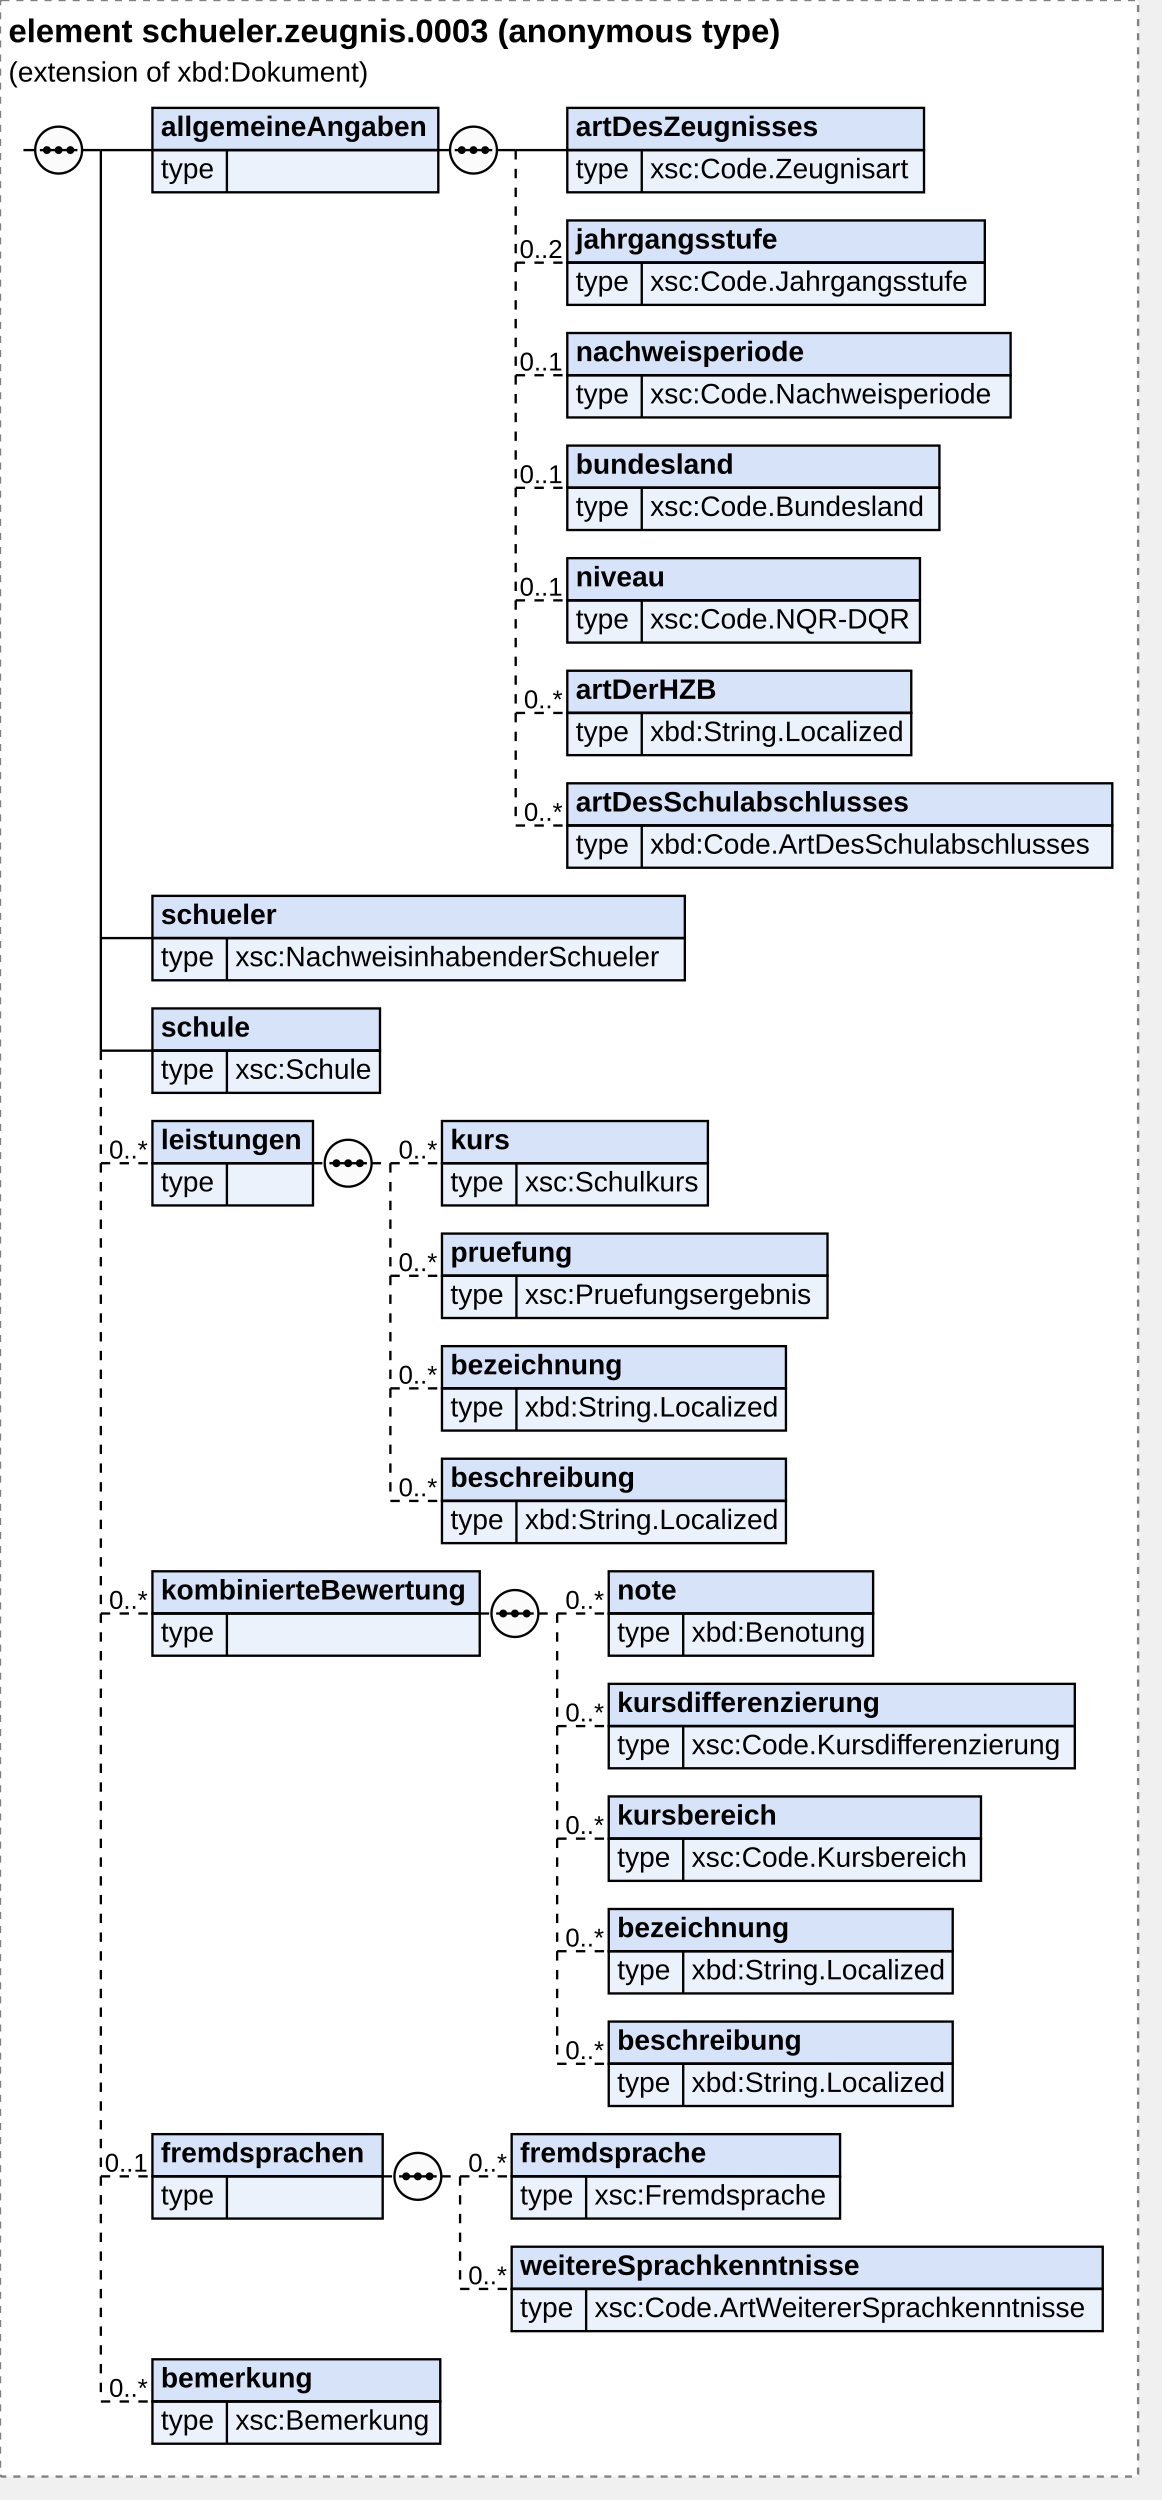
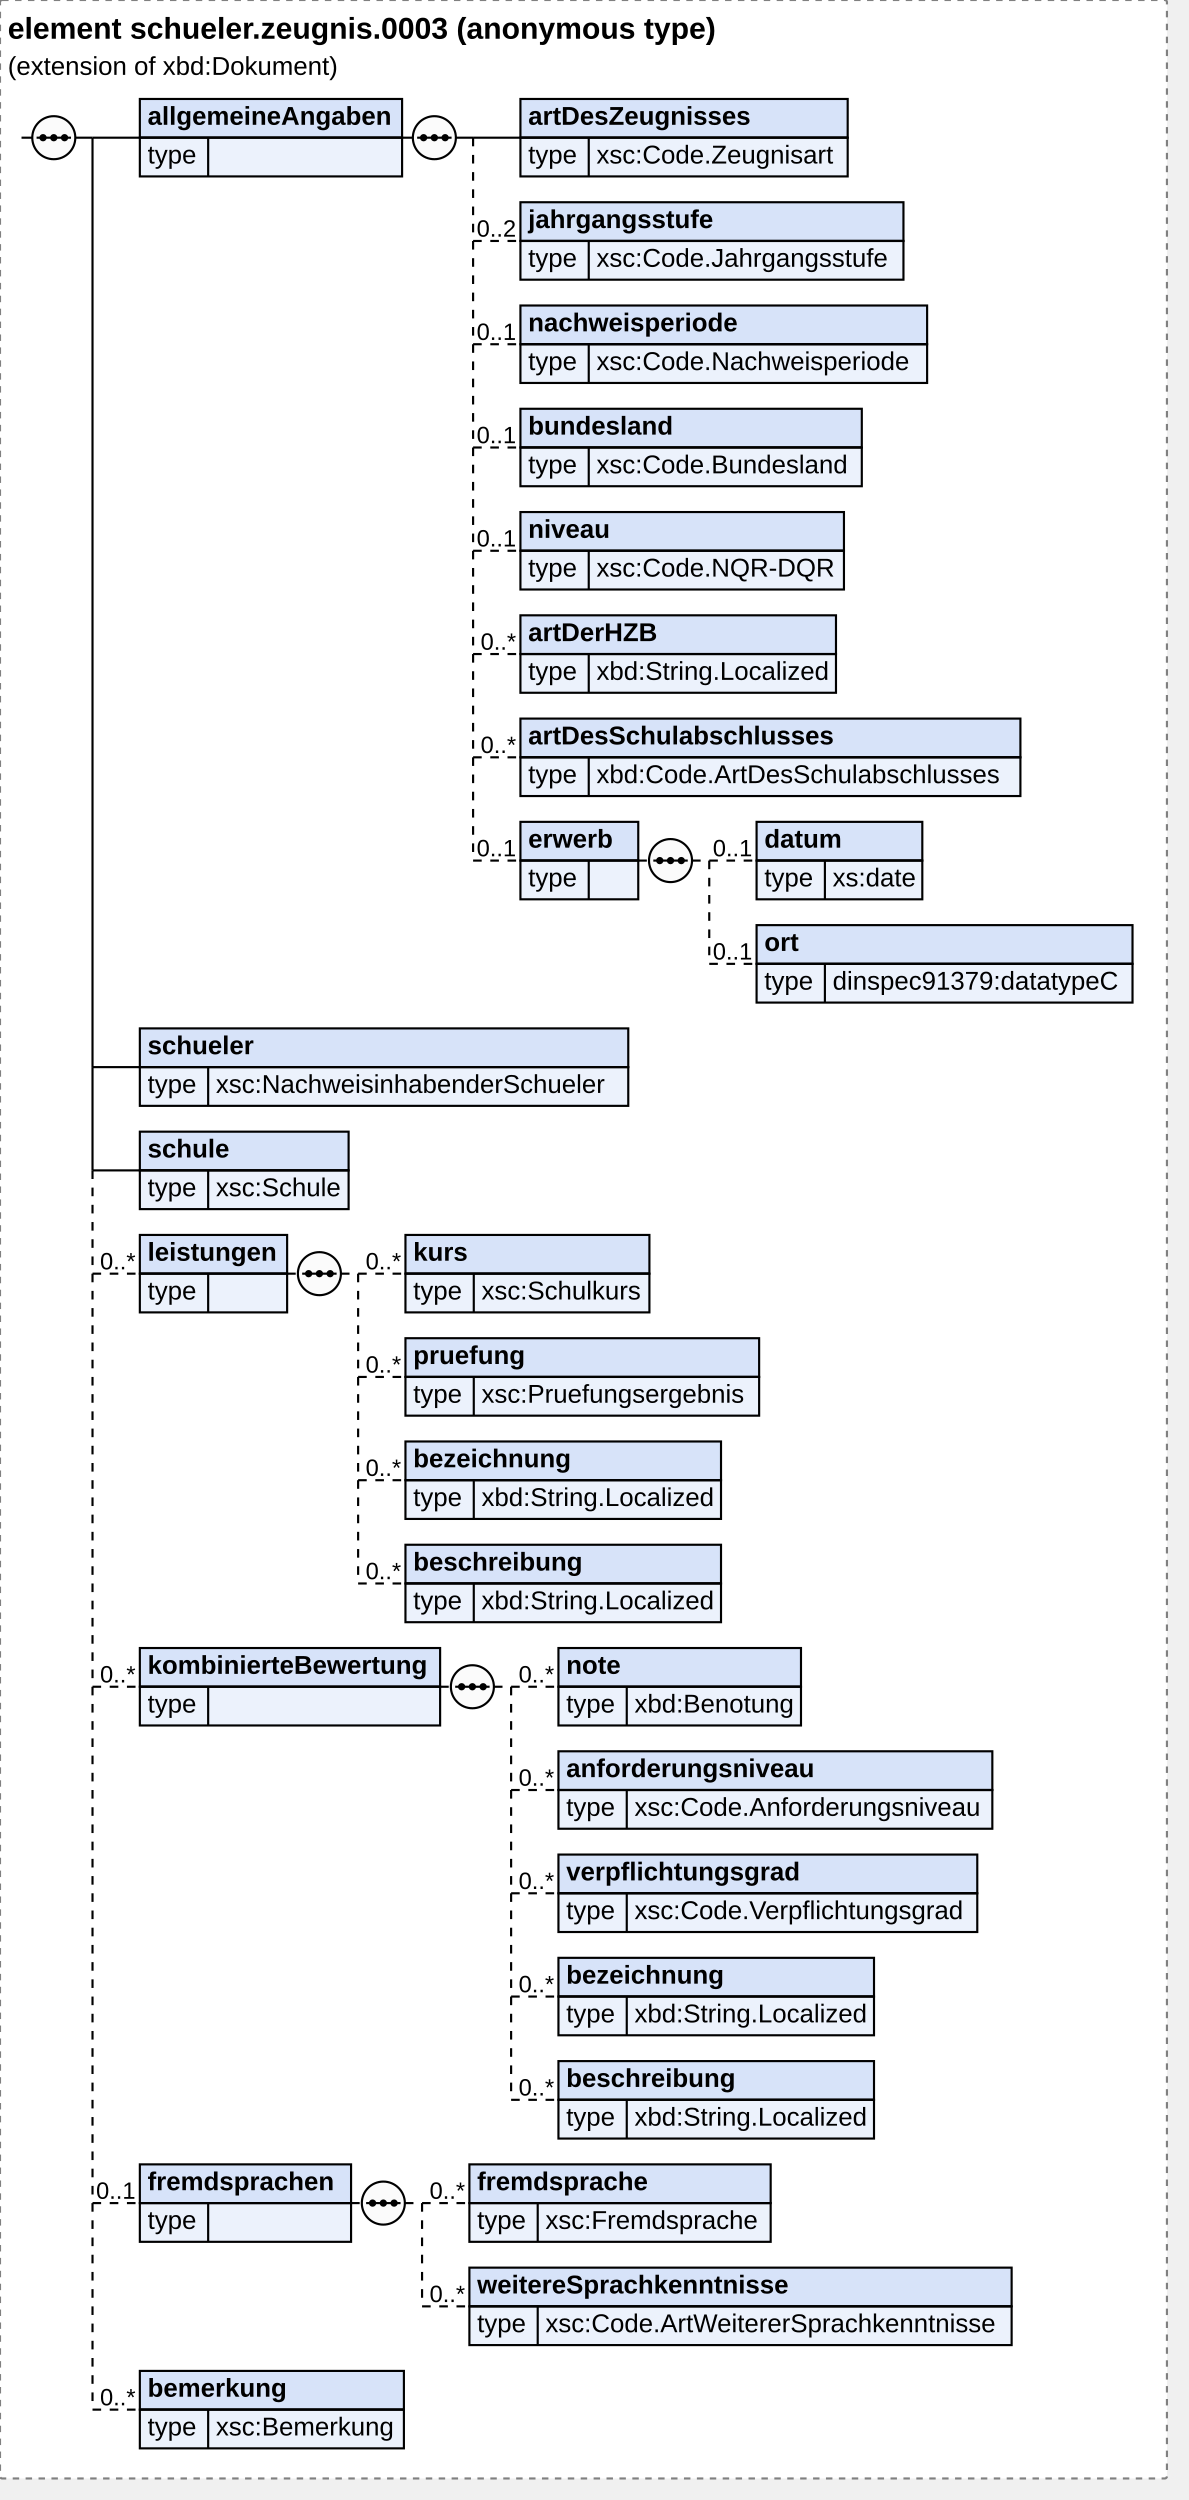
- <svg xmlns="http://www.w3.org/2000/svg" width="495.284" height="1066">
+ <svg xmlns="http://www.w3.org/2000/svg" width="552.394" height="1162">
  <defs>
    <style type="text/css">
                        text {
                            font-family: 'Arial';
                            fill: black;
                        }
                        text.at {
                            font-family: 'Arial';
                            fill: rgb(242, 152, 0);
                        }
                        line {
                            stroke: black;
                        }
                        line.type-structure {
                            stroke: black;
                        }
                        line.type-structure-optional {
                            stroke: black;
                            stroke-dasharray: 4, 4;
                        }
                        rect.attribute-upper {
                            stroke: black;
                            fill: rgb(255, 239, 211);
                        }
                        rect.element-upper {
                            stroke: black;
                            fill: rgb(215, 227, 249);
                        }
                        rect.element-lower {
                            stroke: black;
                            fill: rgb(236, 242, 252);
                        }
                        a text {
                            fill: black;
                        } 
                    </style>
  </defs>
-   <rect width="485.284" height="1056" stroke-dasharray="3,3" rx="1" ry="1" style="stroke: grey;fill: white;" />
+   <rect width="542.394" height="1152" stroke-dasharray="3,3" rx="1" ry="1" style="stroke: grey;fill: white;" />
  <text font-size="14" x="3.6" y="18" font-weight="bold">element schueler.zeugnis.0003 (anonymous type)</text>
  <text font-size="12" x="3.6" y="34.8"> (extension of xbd:Dokument)</text>
  <g transform="translate(10,46)">
    <g transform="translate(55,0)">
      <rect width="121.894" height="18" class="element-upper" />
      <rect width="121.894" height="18" y="18" class="element-lower" />
      <text font-size="12" x="3.6" y="12" font-weight="bold">allgemeineAngaben</text>
      <line x1="0" y1="18" x2="121.894" y2="18" />
      <text font-size="12" fill="grey" x="3.6" y="30">type</text>
      <line x1="31.753" y1="18" x2="31.753" y2="36" />
      <g transform="translate(121.8937,0)">
        <g transform="translate(55,0)">
          <rect width="152.109" height="18" class="element-upper" />
          <rect width="152.109" height="18" y="18" class="element-lower" />
          <text font-size="12" x="3.6" y="12" font-weight="bold">artDesZeugnisses</text>
          <line x1="0" y1="18" x2="152.109" y2="18" />
          <text font-size="12" fill="grey" x="3.6" y="30">type</text>
          <line x1="31.753" y1="18" x2="31.753" y2="36" />
          <text font-size="12" x="35.353" y="30">xsc:Code.Zeugnisart</text>
          <g transform="translate(152.1094,0)" />
        </g>
        <line x1="33" y1="18" x2="55" y2="18" class="type-structure-required" />
        <text font-size="11" fill="black" x="53" y="16" text-anchor="end" />
        <line x1="33" y1="18" x2="33" y2="18" class="type-structure-required" />
        <g transform="translate(55,48)">
          <rect width="178.031" height="18" class="element-upper" />
          <rect width="178.031" height="18" y="18" class="element-lower" />
          <text font-size="12" x="3.6" y="12" font-weight="bold">jahrgangsstufe</text>
          <line x1="0" y1="18" x2="178.031" y2="18" />
          <text font-size="12" fill="grey" x="3.6" y="30">type</text>
          <line x1="31.753" y1="18" x2="31.753" y2="36" />
          <text font-size="12" x="35.353" y="30">xsc:Code.Jahrgangsstufe</text>
          <g transform="translate(178.0312,0)" />
        </g>
        <line x1="33" y1="66" x2="55" y2="66" class="type-structure-optional" />
        <text font-size="11" fill="black" x="53" y="64" text-anchor="end">0..2</text>
        <line x1="33" y1="18" x2="33" y2="66" class="type-structure-optional" />
        <g transform="translate(55,96)">
          <rect width="189.031" height="18" class="element-upper" />
          <rect width="189.031" height="18" y="18" class="element-lower" />
          <text font-size="12" x="3.6" y="12" font-weight="bold">nachweisperiode</text>
          <line x1="0" y1="18" x2="189.031" y2="18" />
          <text font-size="12" fill="grey" x="3.6" y="30">type</text>
          <line x1="31.753" y1="18" x2="31.753" y2="36" />
          <text font-size="12" x="35.353" y="30">xsc:Code.Nachweisperiode</text>
          <g transform="translate(189.0312,0)" />
        </g>
        <line x1="33" y1="114" x2="55" y2="114" class="type-structure-optional" />
        <text font-size="11" fill="black" x="53" y="112" text-anchor="end">0..1</text>
        <line x1="33" y1="66" x2="33" y2="114" class="type-structure-optional" />
        <g transform="translate(55,144)">
          <rect width="158.672" height="18" class="element-upper" />
          <rect width="158.672" height="18" y="18" class="element-lower" />
          <text font-size="12" x="3.6" y="12" font-weight="bold">bundesland</text>
          <line x1="0" y1="18" x2="158.672" y2="18" />
          <text font-size="12" fill="grey" x="3.6" y="30">type</text>
          <line x1="31.753" y1="18" x2="31.753" y2="36" />
          <text font-size="12" x="35.353" y="30">xsc:Code.Bundesland</text>
          <g transform="translate(158.6719,0)" />
        </g>
        <line x1="33" y1="162" x2="55" y2="162" class="type-structure-optional" />
        <text font-size="11" fill="black" x="53" y="160" text-anchor="end">0..1</text>
        <line x1="33" y1="114" x2="33" y2="162" class="type-structure-optional" />
        <g transform="translate(55,192)">
          <rect width="150.375" height="18" class="element-upper" />
          <rect width="150.375" height="18" y="18" class="element-lower" />
          <text font-size="12" x="3.6" y="12" font-weight="bold">niveau</text>
          <line x1="0" y1="18" x2="150.375" y2="18" />
          <text font-size="12" fill="grey" x="3.6" y="30">type</text>
          <line x1="31.753" y1="18" x2="31.753" y2="36" />
          <text font-size="12" x="35.353" y="30">xsc:Code.NQR-DQR</text>
          <g transform="translate(150.375,0)" />
        </g>
        <line x1="33" y1="210" x2="55" y2="210" class="type-structure-optional" />
        <text font-size="11" fill="black" x="53" y="208" text-anchor="end">0..1</text>
        <line x1="33" y1="162" x2="33" y2="210" class="type-structure-optional" />
        <g transform="translate(55,240)">
          <rect width="146.672" height="18" class="element-upper" />
          <rect width="146.672" height="18" y="18" class="element-lower" />
          <text font-size="12" x="3.6" y="12" font-weight="bold">artDerHZB</text>
          <line x1="0" y1="18" x2="146.672" y2="18" />
          <text font-size="12" fill="grey" x="3.6" y="30">type</text>
          <line x1="31.753" y1="18" x2="31.753" y2="36" />
          <text font-size="12" x="35.353" y="30">xbd:String.Localized</text>
          <g transform="translate(146.6719,0)" />
        </g>
        <line x1="33" y1="258" x2="55" y2="258" class="type-structure-optional" />
        <text font-size="11" fill="black" x="53" y="256" text-anchor="end">0..*</text>
        <line x1="33" y1="210" x2="33" y2="258" class="type-structure-optional" />
        <g transform="translate(55,288)">
          <rect width="232.391" height="18" class="element-upper" />
          <rect width="232.391" height="18" y="18" class="element-lower" />
          <text font-size="12" x="3.6" y="12" font-weight="bold">artDesSchulabschlusses</text>
          <line x1="0" y1="18" x2="232.391" y2="18" />
          <text font-size="12" fill="grey" x="3.6" y="30">type</text>
          <line x1="31.753" y1="18" x2="31.753" y2="36" />
          <text font-size="12" x="35.353" y="30">xbd:Code.ArtDesSchulabschlusses</text>
          <g transform="translate(232.3906,0)" />
        </g>
        <line x1="33" y1="306" x2="55" y2="306" class="type-structure-optional" />
        <text font-size="11" fill="black" x="53" y="304" text-anchor="end">0..*</text>
        <line x1="33" y1="258" x2="33" y2="306" class="type-structure-optional" />
+         <g transform="translate(55,336)">
+           <rect width="54.766" height="18" class="element-upper" />
+           <rect width="54.766" height="18" y="18" class="element-lower" />
+           <text font-size="12" x="3.6" y="12" font-weight="bold">erwerb</text>
+           <line x1="0" y1="18" x2="54.766" y2="18" />
+           <text font-size="12" fill="grey" x="3.6" y="30">type</text>
+           <line x1="31.753" y1="18" x2="31.753" y2="36" />
+           <g transform="translate(54.76562,0)">
+             <g transform="translate(55,0)">
+               <rect width="77.031" height="18" class="element-upper" />
+               <rect width="77.031" height="18" y="18" class="element-lower" />
+               <text font-size="12" x="3.6" y="12" font-weight="bold">datum</text>
+               <line x1="0" y1="18" x2="77.031" y2="18" />
+               <text font-size="12" fill="grey" x="3.6" y="30">type</text>
+               <line x1="31.753" y1="18" x2="31.753" y2="36" />
+               <text font-size="12" x="35.353" y="30">xs:date</text>
+               <g transform="translate(77.03125,0)" />
+             </g>
+             <line x1="33" y1="18" x2="55" y2="18" class="type-structure-optional" />
+             <text font-size="11" fill="black" x="53" y="16" text-anchor="end">0..1</text>
+             <line x1="33" y1="18" x2="33" y2="18" class="type-structure-optional" />
+             <g transform="translate(55,48)">
+               <rect width="174.734" height="18" class="element-upper" />
+               <rect width="174.734" height="18" y="18" class="element-lower" />
+               <text font-size="12" x="3.6" y="12" font-weight="bold">ort</text>
+               <line x1="0" y1="18" x2="174.734" y2="18" />
+               <text font-size="12" fill="grey" x="3.6" y="30">type</text>
+               <line x1="31.753" y1="18" x2="31.753" y2="36" />
+               <text font-size="12" x="35.353" y="30">dinspec91379:datatypeC</text>
+               <g transform="translate(174.7344,0)" />
+             </g>
+             <line x1="33" y1="66" x2="55" y2="66" class="type-structure-optional" />
+             <text font-size="11" fill="black" x="53" y="64" text-anchor="end">0..1</text>
+             <line x1="33" y1="18" x2="33" y2="66" class="type-structure-optional" />
+             <circle cx="15" cy="18" r="10" stroke="black" fill="rgb(251, 251, 251)" />
+             <line x1="0" y1="18" x2="5" y2="18" class="type-structure-optional" />
+             <line x1="25" y1="18" x2="33" y2="18" class="type-structure-optional" />
+             <circle cx="10" cy="18" r="1.2" stroke="black" fill="black" />
+             <circle cx="15" cy="18" r="1.2" stroke="black" fill="black" />
+             <circle cx="20" cy="18" r="1.2" stroke="black" fill="black" />
+             <line x1="7" y1="18" x2="23" y2="18" />
+           </g>
+         </g>
+         <line x1="33" y1="354" x2="55" y2="354" class="type-structure-optional" />
+         <text font-size="11" fill="black" x="53" y="352" text-anchor="end">0..1</text>
+         <line x1="33" y1="306" x2="33" y2="354" class="type-structure-optional" />
        <circle cx="15" cy="18" r="10" stroke="black" fill="rgb(251, 251, 251)" />
        <line x1="0" y1="18" x2="5" y2="18" class="type-structure-required" />
        <line x1="25" y1="18" x2="33" y2="18" class="type-structure-required" />
        <circle cx="10" cy="18" r="1.2" stroke="black" fill="black" />
        <circle cx="15" cy="18" r="1.2" stroke="black" fill="black" />
        <circle cx="20" cy="18" r="1.2" stroke="black" fill="black" />
        <line x1="7" y1="18" x2="23" y2="18" />
      </g>
    </g>
    <line x1="33" y1="18" x2="55" y2="18" class="type-structure-required" />
    <text font-size="11" fill="black" x="53" y="16" text-anchor="end" />
    <line x1="33" y1="18" x2="33" y2="18" class="type-structure-required" />
-     <g transform="translate(55,336)">
+     <g transform="translate(55,432)">
      <rect width="227.016" height="18" class="element-upper" />
      <rect width="227.016" height="18" y="18" class="element-lower" />
      <text font-size="12" x="3.6" y="12" font-weight="bold">schueler</text>
      <line x1="0" y1="18" x2="227.016" y2="18" />
      <text font-size="12" fill="grey" x="3.6" y="30">type</text>
      <line x1="31.753" y1="18" x2="31.753" y2="36" />
      <text font-size="12" x="35.353" y="30">xsc:NachweisinhabenderSchueler</text>
      <g transform="translate(227.0156,0)" />
    </g>
-     <line x1="33" y1="354" x2="55" y2="354" class="type-structure-required" />
-     <text font-size="11" fill="black" x="53" y="352" text-anchor="end" />
-     <line x1="33" y1="18" x2="33" y2="354" class="type-structure-required" />
-     <g transform="translate(55,384)">
+     <line x1="33" y1="450" x2="55" y2="450" class="type-structure-required" />
+     <text font-size="11" fill="black" x="53" y="448" text-anchor="end" />
+     <line x1="33" y1="18" x2="33" y2="450" class="type-structure-required" />
+     <g transform="translate(55,480)">
      <rect width="97.031" height="18" class="element-upper" />
      <rect width="97.031" height="18" y="18" class="element-lower" />
      <text font-size="12" x="3.6" y="12" font-weight="bold">schule</text>
      <line x1="0" y1="18" x2="97.031" y2="18" />
      <text font-size="12" fill="grey" x="3.6" y="30">type</text>
      <line x1="31.753" y1="18" x2="31.753" y2="36" />
      <text font-size="12" x="35.353" y="30">xsc:Schule</text>
      <g transform="translate(97.03125,0)" />
    </g>
-     <line x1="33" y1="402" x2="55" y2="402" class="type-structure-required" />
-     <text font-size="11" fill="black" x="53" y="400" text-anchor="end" />
-     <line x1="33" y1="354" x2="33" y2="402" class="type-structure-required" />
-     <g transform="translate(55,432)">
+     <line x1="33" y1="498" x2="55" y2="498" class="type-structure-required" />
+     <text font-size="11" fill="black" x="53" y="496" text-anchor="end" />
+     <line x1="33" y1="450" x2="33" y2="498" class="type-structure-required" />
+     <g transform="translate(55,528)">
      <rect width="68.456" height="18" class="element-upper" />
      <rect width="68.456" height="18" y="18" class="element-lower" />
      <text font-size="12" x="3.6" y="12" font-weight="bold">leistungen</text>
      <line x1="0" y1="18" x2="68.456" y2="18" />
      <text font-size="12" fill="grey" x="3.6" y="30">type</text>
      <line x1="31.753" y1="18" x2="31.753" y2="36" />
      <g transform="translate(68.45625,0)">
        <g transform="translate(55,0)">
          <rect width="113.391" height="18" class="element-upper" />
          <rect width="113.391" height="18" y="18" class="element-lower" />
          <text font-size="12" x="3.6" y="12" font-weight="bold">kurs</text>
          <line x1="0" y1="18" x2="113.391" y2="18" />
          <text font-size="12" fill="grey" x="3.6" y="30">type</text>
          <line x1="31.753" y1="18" x2="31.753" y2="36" />
          <text font-size="12" x="35.353" y="30">xsc:Schulkurs</text>
          <g transform="translate(113.3906,0)" />
        </g>
        <line x1="33" y1="18" x2="55" y2="18" class="type-structure-optional" />
        <text font-size="11" fill="black" x="53" y="16" text-anchor="end">0..*</text>
        <line x1="33" y1="18" x2="33" y2="18" class="type-structure-optional" />
        <g transform="translate(55,48)">
          <rect width="164.391" height="18" class="element-upper" />
          <rect width="164.391" height="18" y="18" class="element-lower" />
          <text font-size="12" x="3.6" y="12" font-weight="bold">pruefung</text>
          <line x1="0" y1="18" x2="164.391" y2="18" />
          <text font-size="12" fill="grey" x="3.6" y="30">type</text>
          <line x1="31.753" y1="18" x2="31.753" y2="36" />
          <text font-size="12" x="35.353" y="30">xsc:Pruefungsergebnis</text>
          <g transform="translate(164.3906,0)" />
        </g>
        <line x1="33" y1="66" x2="55" y2="66" class="type-structure-optional" />
        <text font-size="11" fill="black" x="53" y="64" text-anchor="end">0..*</text>
        <line x1="33" y1="18" x2="33" y2="66" class="type-structure-optional" />
        <g transform="translate(55,96)">
          <rect width="146.672" height="18" class="element-upper" />
          <rect width="146.672" height="18" y="18" class="element-lower" />
          <text font-size="12" x="3.6" y="12" font-weight="bold">bezeichnung</text>
          <line x1="0" y1="18" x2="146.672" y2="18" />
          <text font-size="12" fill="grey" x="3.6" y="30">type</text>
          <line x1="31.753" y1="18" x2="31.753" y2="36" />
          <text font-size="12" x="35.353" y="30">xbd:String.Localized</text>
          <g transform="translate(146.6719,0)" />
        </g>
        <line x1="33" y1="114" x2="55" y2="114" class="type-structure-optional" />
        <text font-size="11" fill="black" x="53" y="112" text-anchor="end">0..*</text>
        <line x1="33" y1="66" x2="33" y2="114" class="type-structure-optional" />
        <g transform="translate(55,144)">
          <rect width="146.672" height="18" class="element-upper" />
          <rect width="146.672" height="18" y="18" class="element-lower" />
          <text font-size="12" x="3.6" y="12" font-weight="bold">beschreibung</text>
          <line x1="0" y1="18" x2="146.672" y2="18" />
          <text font-size="12" fill="grey" x="3.6" y="30">type</text>
          <line x1="31.753" y1="18" x2="31.753" y2="36" />
          <text font-size="12" x="35.353" y="30">xbd:String.Localized</text>
          <g transform="translate(146.6719,0)" />
        </g>
        <line x1="33" y1="162" x2="55" y2="162" class="type-structure-optional" />
        <text font-size="11" fill="black" x="53" y="160" text-anchor="end">0..*</text>
        <line x1="33" y1="114" x2="33" y2="162" class="type-structure-optional" />
        <circle cx="15" cy="18" r="10" stroke="black" fill="rgb(251, 251, 251)" />
        <line x1="0" y1="18" x2="5" y2="18" class="type-structure-optional" />
        <line x1="25" y1="18" x2="33" y2="18" class="type-structure-optional" />
        <circle cx="10" cy="18" r="1.2" stroke="black" fill="black" />
        <circle cx="15" cy="18" r="1.2" stroke="black" fill="black" />
        <circle cx="20" cy="18" r="1.2" stroke="black" fill="black" />
        <line x1="7" y1="18" x2="23" y2="18" />
      </g>
    </g>
-     <line x1="33" y1="450" x2="55" y2="450" class="type-structure-optional" />
-     <text font-size="11" fill="black" x="53" y="448" text-anchor="end">0..*</text>
-     <line x1="33" y1="402" x2="33" y2="450" class="type-structure-optional" />
-     <g transform="translate(55,624)">
+     <line x1="33" y1="546" x2="55" y2="546" class="type-structure-optional" />
+     <text font-size="11" fill="black" x="53" y="544" text-anchor="end">0..*</text>
+     <line x1="33" y1="498" x2="33" y2="546" class="type-structure-optional" />
+     <g transform="translate(55,720)">
      <rect width="139.566" height="18" class="element-upper" />
      <rect width="139.566" height="18" y="18" class="element-lower" />
      <text font-size="12" x="3.6" y="12" font-weight="bold">kombinierteBewertung</text>
      <line x1="0" y1="18" x2="139.566" y2="18" />
      <text font-size="12" fill="grey" x="3.6" y="30">type</text>
      <line x1="31.753" y1="18" x2="31.753" y2="36" />
      <g transform="translate(139.5656,0)">
        <g transform="translate(55,0)">
          <rect width="112.734" height="18" class="element-upper" />
          <rect width="112.734" height="18" y="18" class="element-lower" />
          <text font-size="12" x="3.6" y="12" font-weight="bold">note</text>
          <line x1="0" y1="18" x2="112.734" y2="18" />
          <text font-size="12" fill="grey" x="3.6" y="30">type</text>
          <line x1="31.753" y1="18" x2="31.753" y2="36" />
          <text font-size="12" x="35.353" y="30">xbd:Benotung</text>
          <g transform="translate(112.7344,0)" />
        </g>
        <line x1="33" y1="18" x2="55" y2="18" class="type-structure-optional" />
        <text font-size="11" fill="black" x="53" y="16" text-anchor="end">0..*</text>
        <line x1="33" y1="18" x2="33" y2="18" class="type-structure-optional" />
        <g transform="translate(55,48)">
-           <rect width="198.734" height="18" class="element-upper" />
-           <rect width="198.734" height="18" y="18" class="element-lower" />
-           <text font-size="12" x="3.6" y="12" font-weight="bold">kursdifferenzierung</text>
-           <line x1="0" y1="18" x2="198.734" y2="18" />
-           <text font-size="12" fill="grey" x="3.6" y="30">type</text>
-           <line x1="31.753" y1="18" x2="31.753" y2="36" />
-           <text font-size="12" x="35.353" y="30">xsc:Code.Kursdifferenzierung</text>
-           <g transform="translate(198.7344,0)" />
+           <rect width="201.672" height="18" class="element-upper" />
+           <rect width="201.672" height="18" y="18" class="element-lower" />
+           <text font-size="12" x="3.6" y="12" font-weight="bold">anforderungsniveau</text>
+           <line x1="0" y1="18" x2="201.672" y2="18" />
+           <text font-size="12" fill="grey" x="3.6" y="30">type</text>
+           <line x1="31.753" y1="18" x2="31.753" y2="36" />
+           <text font-size="12" x="35.353" y="30">xsc:Code.Anforderungsniveau</text>
+           <g transform="translate(201.6719,0)" />
        </g>
        <line x1="33" y1="66" x2="55" y2="66" class="type-structure-optional" />
        <text font-size="11" fill="black" x="53" y="64" text-anchor="end">0..*</text>
        <line x1="33" y1="18" x2="33" y2="66" class="type-structure-optional" />
        <g transform="translate(55,96)">
-           <rect width="158.719" height="18" class="element-upper" />
-           <rect width="158.719" height="18" y="18" class="element-lower" />
-           <text font-size="12" x="3.6" y="12" font-weight="bold">kursbereich</text>
-           <line x1="0" y1="18" x2="158.719" y2="18" />
-           <text font-size="12" fill="grey" x="3.6" y="30">type</text>
-           <line x1="31.753" y1="18" x2="31.753" y2="36" />
-           <text font-size="12" x="35.353" y="30">xsc:Code.Kursbereich</text>
-           <g transform="translate(158.7188,0)" />
+           <rect width="194.672" height="18" class="element-upper" />
+           <rect width="194.672" height="18" y="18" class="element-lower" />
+           <text font-size="12" x="3.6" y="12" font-weight="bold">verpflichtungsgrad</text>
+           <line x1="0" y1="18" x2="194.672" y2="18" />
+           <text font-size="12" fill="grey" x="3.6" y="30">type</text>
+           <line x1="31.753" y1="18" x2="31.753" y2="36" />
+           <text font-size="12" x="35.353" y="30">xsc:Code.Verpflichtungsgrad</text>
+           <g transform="translate(194.6719,0)" />
        </g>
        <line x1="33" y1="114" x2="55" y2="114" class="type-structure-optional" />
        <text font-size="11" fill="black" x="53" y="112" text-anchor="end">0..*</text>
        <line x1="33" y1="66" x2="33" y2="114" class="type-structure-optional" />
        <g transform="translate(55,144)">
          <rect width="146.672" height="18" class="element-upper" />
          <rect width="146.672" height="18" y="18" class="element-lower" />
          <text font-size="12" x="3.6" y="12" font-weight="bold">bezeichnung</text>
          <line x1="0" y1="18" x2="146.672" y2="18" />
          <text font-size="12" fill="grey" x="3.6" y="30">type</text>
          <line x1="31.753" y1="18" x2="31.753" y2="36" />
          <text font-size="12" x="35.353" y="30">xbd:String.Localized</text>
          <g transform="translate(146.6719,0)" />
        </g>
        <line x1="33" y1="162" x2="55" y2="162" class="type-structure-optional" />
        <text font-size="11" fill="black" x="53" y="160" text-anchor="end">0..*</text>
        <line x1="33" y1="114" x2="33" y2="162" class="type-structure-optional" />
        <g transform="translate(55,192)">
          <rect width="146.672" height="18" class="element-upper" />
          <rect width="146.672" height="18" y="18" class="element-lower" />
          <text font-size="12" x="3.6" y="12" font-weight="bold">beschreibung</text>
          <line x1="0" y1="18" x2="146.672" y2="18" />
          <text font-size="12" fill="grey" x="3.6" y="30">type</text>
          <line x1="31.753" y1="18" x2="31.753" y2="36" />
          <text font-size="12" x="35.353" y="30">xbd:String.Localized</text>
          <g transform="translate(146.6719,0)" />
        </g>
        <line x1="33" y1="210" x2="55" y2="210" class="type-structure-optional" />
        <text font-size="11" fill="black" x="53" y="208" text-anchor="end">0..*</text>
        <line x1="33" y1="162" x2="33" y2="210" class="type-structure-optional" />
        <circle cx="15" cy="18" r="10" stroke="black" fill="rgb(251, 251, 251)" />
        <line x1="0" y1="18" x2="5" y2="18" class="type-structure-optional" />
        <line x1="25" y1="18" x2="33" y2="18" class="type-structure-optional" />
        <circle cx="10" cy="18" r="1.2" stroke="black" fill="black" />
        <circle cx="15" cy="18" r="1.2" stroke="black" fill="black" />
        <circle cx="20" cy="18" r="1.2" stroke="black" fill="black" />
        <line x1="7" y1="18" x2="23" y2="18" />
      </g>
    </g>
-     <line x1="33" y1="642" x2="55" y2="642" class="type-structure-optional" />
-     <text font-size="11" fill="black" x="53" y="640" text-anchor="end">0..*</text>
-     <line x1="33" y1="450" x2="33" y2="642" class="type-structure-optional" />
-     <g transform="translate(55,864)">
+     <line x1="33" y1="738" x2="55" y2="738" class="type-structure-optional" />
+     <text font-size="11" fill="black" x="53" y="736" text-anchor="end">0..*</text>
+     <line x1="33" y1="546" x2="33" y2="738" class="type-structure-optional" />
+     <g transform="translate(55,960)">
      <rect width="98.175" height="18" class="element-upper" />
      <rect width="98.175" height="18" y="18" class="element-lower" />
      <text font-size="12" x="3.6" y="12" font-weight="bold">fremdsprachen</text>
      <line x1="0" y1="18" x2="98.175" y2="18" />
      <text font-size="12" fill="grey" x="3.6" y="30">type</text>
      <line x1="31.753" y1="18" x2="31.753" y2="36" />
      <g transform="translate(98.175,0)">
        <g transform="translate(55,0)">
          <rect width="140.031" height="18" class="element-upper" />
          <rect width="140.031" height="18" y="18" class="element-lower" />
          <text font-size="12" x="3.6" y="12" font-weight="bold">fremdsprache</text>
          <line x1="0" y1="18" x2="140.031" y2="18" />
          <text font-size="12" fill="grey" x="3.6" y="30">type</text>
          <line x1="31.753" y1="18" x2="31.753" y2="36" />
          <text font-size="12" x="35.353" y="30">xsc:Fremdsprache</text>
          <g transform="translate(140.0312,0)" />
        </g>
        <line x1="33" y1="18" x2="55" y2="18" class="type-structure-optional" />
        <text font-size="11" fill="black" x="53" y="16" text-anchor="end">0..*</text>
        <line x1="33" y1="18" x2="33" y2="18" class="type-structure-optional" />
        <g transform="translate(55,48)">
          <rect width="252.031" height="18" class="element-upper" />
          <rect width="252.031" height="18" y="18" class="element-lower" />
          <text font-size="12" x="3.6" y="12" font-weight="bold">weitereSprachkenntnisse</text>
          <line x1="0" y1="18" x2="252.031" y2="18" />
          <text font-size="12" fill="grey" x="3.6" y="30">type</text>
          <line x1="31.753" y1="18" x2="31.753" y2="36" />
          <text font-size="12" x="35.353" y="30">xsc:Code.ArtWeitererSprachkenntnisse</text>
          <g transform="translate(252.0312,0)" />
        </g>
        <line x1="33" y1="66" x2="55" y2="66" class="type-structure-optional" />
        <text font-size="11" fill="black" x="53" y="64" text-anchor="end">0..*</text>
        <line x1="33" y1="18" x2="33" y2="66" class="type-structure-optional" />
        <circle cx="15" cy="18" r="10" stroke="black" fill="rgb(251, 251, 251)" />
        <line x1="0" y1="18" x2="5" y2="18" class="type-structure-optional" />
        <line x1="25" y1="18" x2="33" y2="18" class="type-structure-optional" />
        <circle cx="10" cy="18" r="1.2" stroke="black" fill="black" />
        <circle cx="15" cy="18" r="1.2" stroke="black" fill="black" />
        <circle cx="20" cy="18" r="1.2" stroke="black" fill="black" />
        <line x1="7" y1="18" x2="23" y2="18" />
      </g>
    </g>
-     <line x1="33" y1="882" x2="55" y2="882" class="type-structure-optional" />
-     <text font-size="11" fill="black" x="53" y="880" text-anchor="end">0..1</text>
-     <line x1="33" y1="642" x2="33" y2="882" class="type-structure-optional" />
-     <g transform="translate(55,960)">
+     <line x1="33" y1="978" x2="55" y2="978" class="type-structure-optional" />
+     <text font-size="11" fill="black" x="53" y="976" text-anchor="end">0..1</text>
+     <line x1="33" y1="738" x2="33" y2="978" class="type-structure-optional" />
+     <g transform="translate(55,1056)">
      <rect width="122.734" height="18" class="element-upper" />
      <rect width="122.734" height="18" y="18" class="element-lower" />
      <text font-size="12" x="3.6" y="12" font-weight="bold">bemerkung</text>
      <line x1="0" y1="18" x2="122.734" y2="18" />
      <text font-size="12" fill="grey" x="3.6" y="30">type</text>
      <line x1="31.753" y1="18" x2="31.753" y2="36" />
      <text font-size="12" x="35.353" y="30">xsc:Bemerkung</text>
      <g transform="translate(122.7344,0)" />
    </g>
-     <line x1="33" y1="978" x2="55" y2="978" class="type-structure-optional" />
-     <text font-size="11" fill="black" x="53" y="976" text-anchor="end">0..*</text>
-     <line x1="33" y1="882" x2="33" y2="978" class="type-structure-optional" />
+     <line x1="33" y1="1074" x2="55" y2="1074" class="type-structure-optional" />
+     <text font-size="11" fill="black" x="53" y="1072" text-anchor="end">0..*</text>
+     <line x1="33" y1="978" x2="33" y2="1074" class="type-structure-optional" />
    <circle cx="15" cy="18" r="10" stroke="black" fill="rgb(251, 251, 251)" />
    <line x1="0" y1="18" x2="5" y2="18" class="type-structure-required" />
    <line x1="25" y1="18" x2="33" y2="18" class="type-structure-required" />
    <circle cx="10" cy="18" r="1.2" stroke="black" fill="black" />
    <circle cx="15" cy="18" r="1.2" stroke="black" fill="black" />
    <circle cx="20" cy="18" r="1.2" stroke="black" fill="black" />
    <line x1="7" y1="18" x2="23" y2="18" />
  </g>
</svg>
